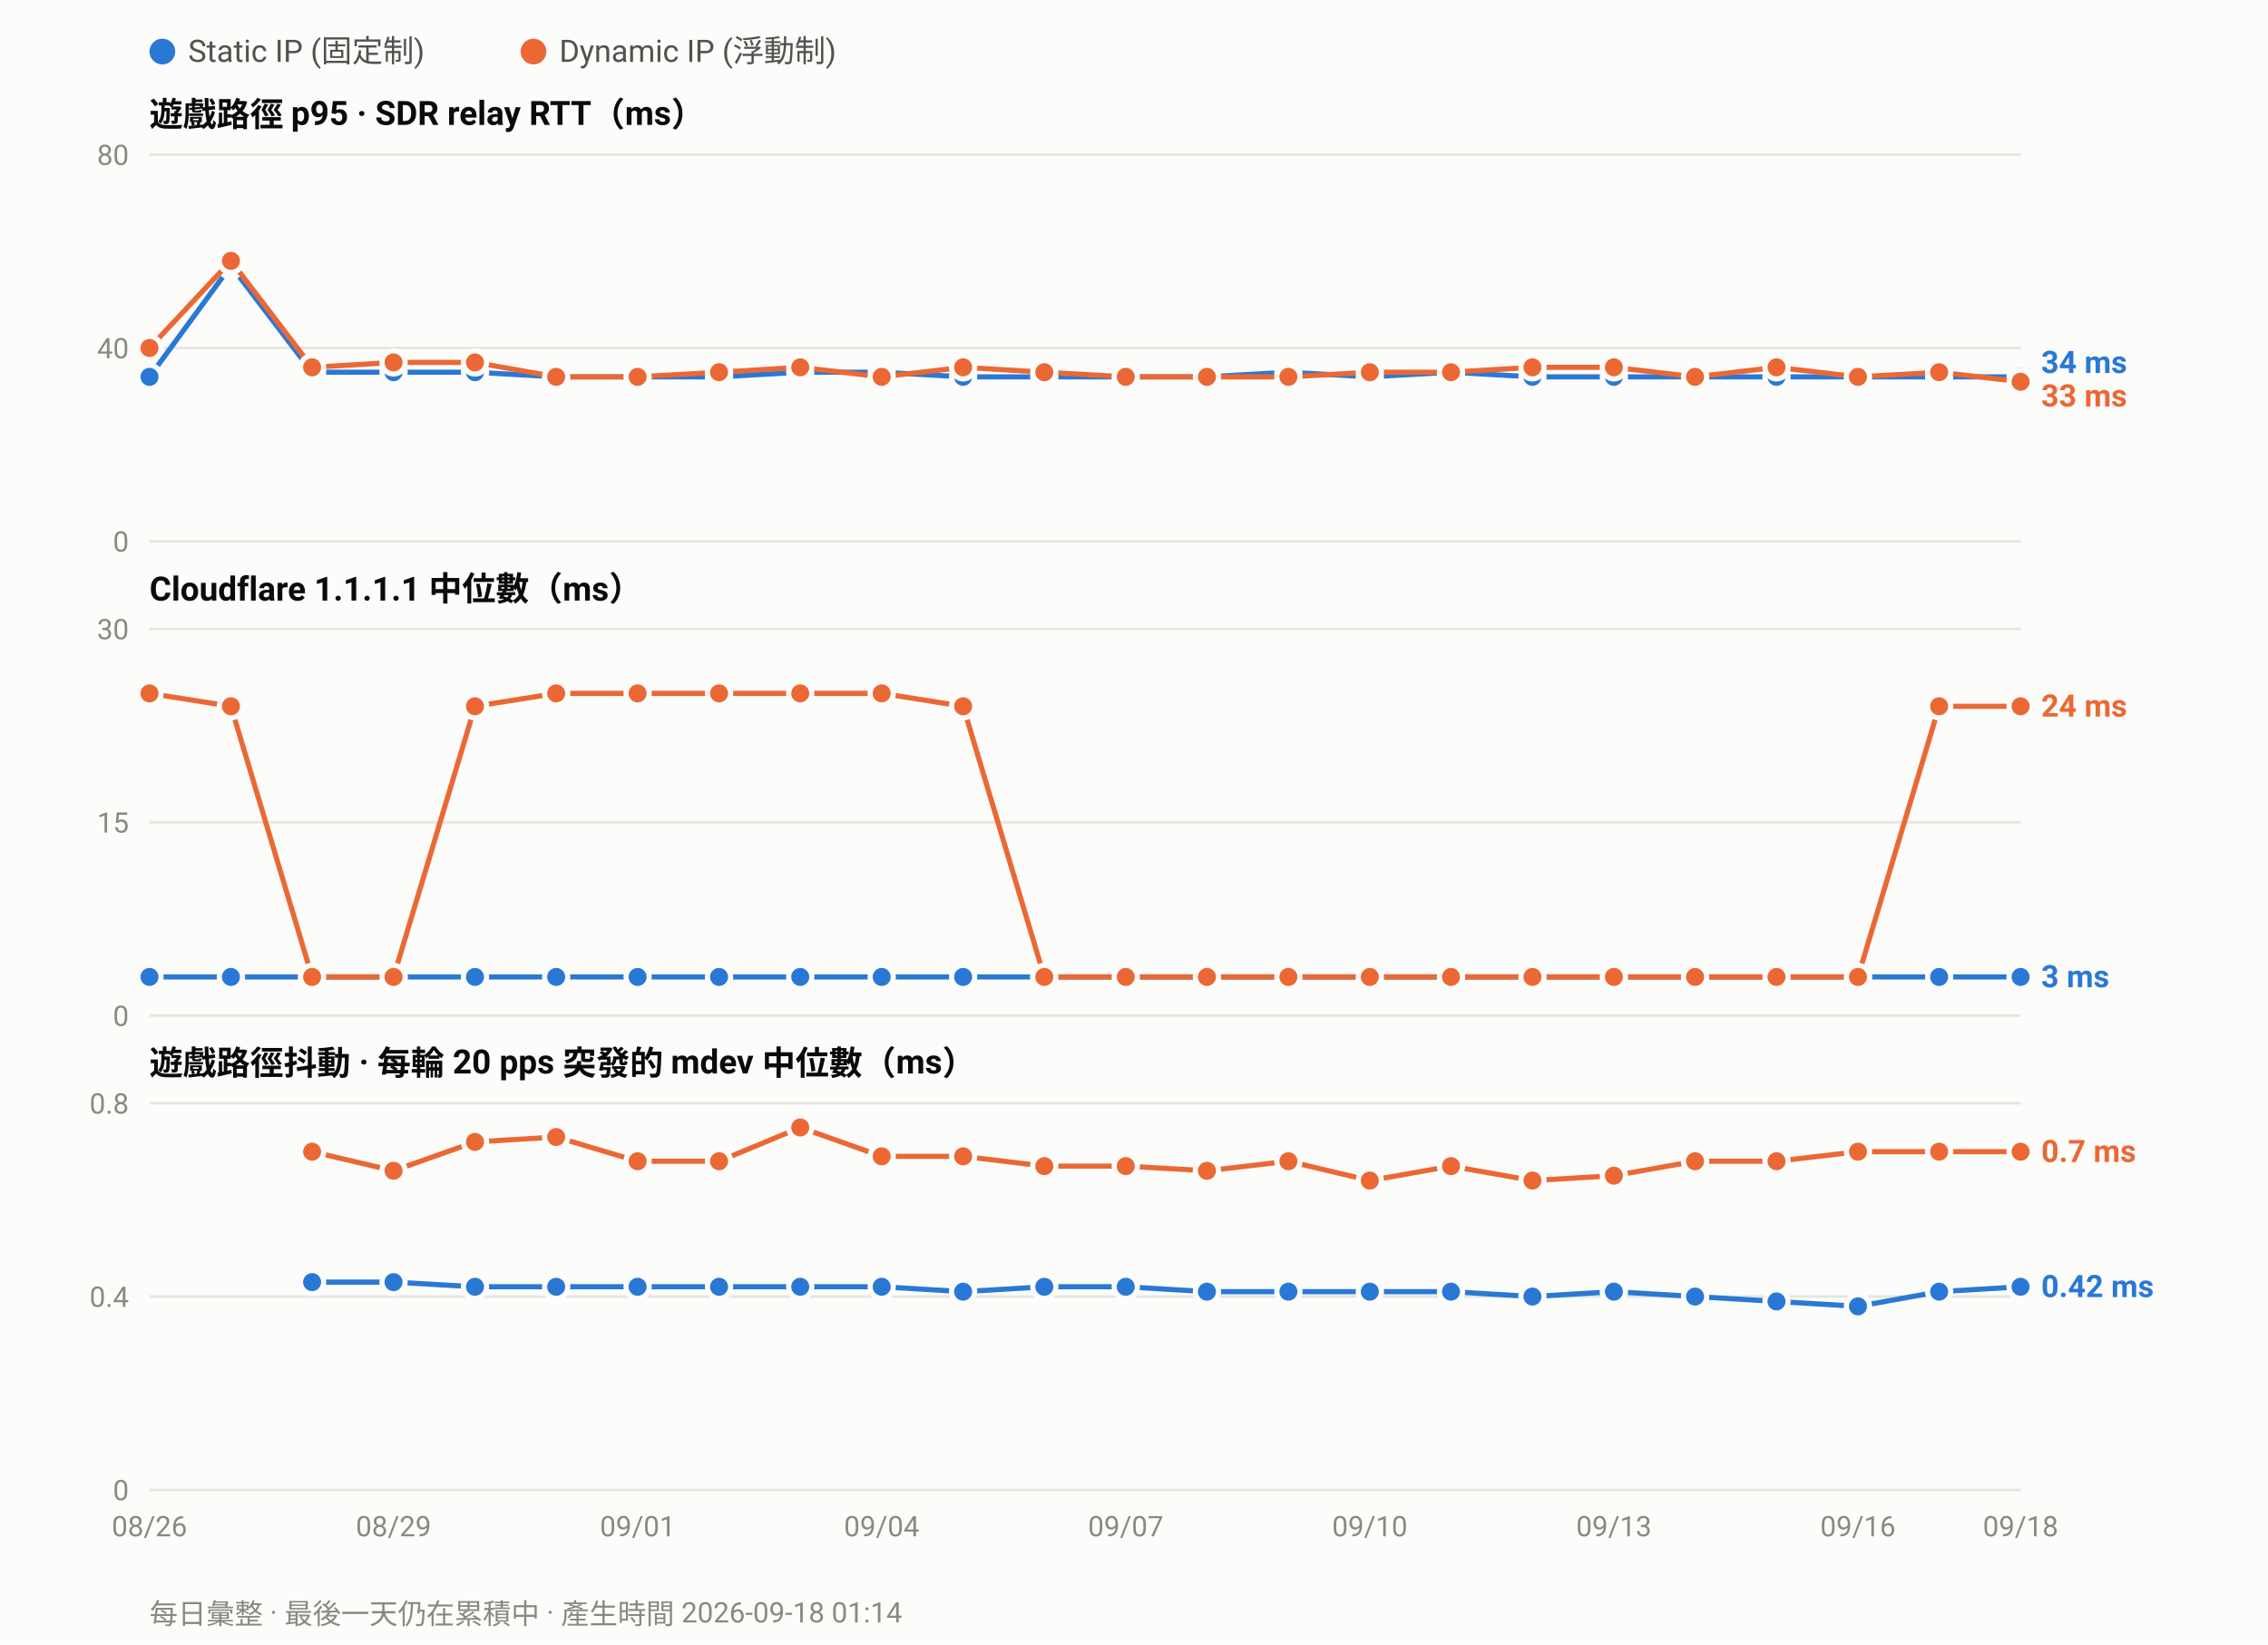
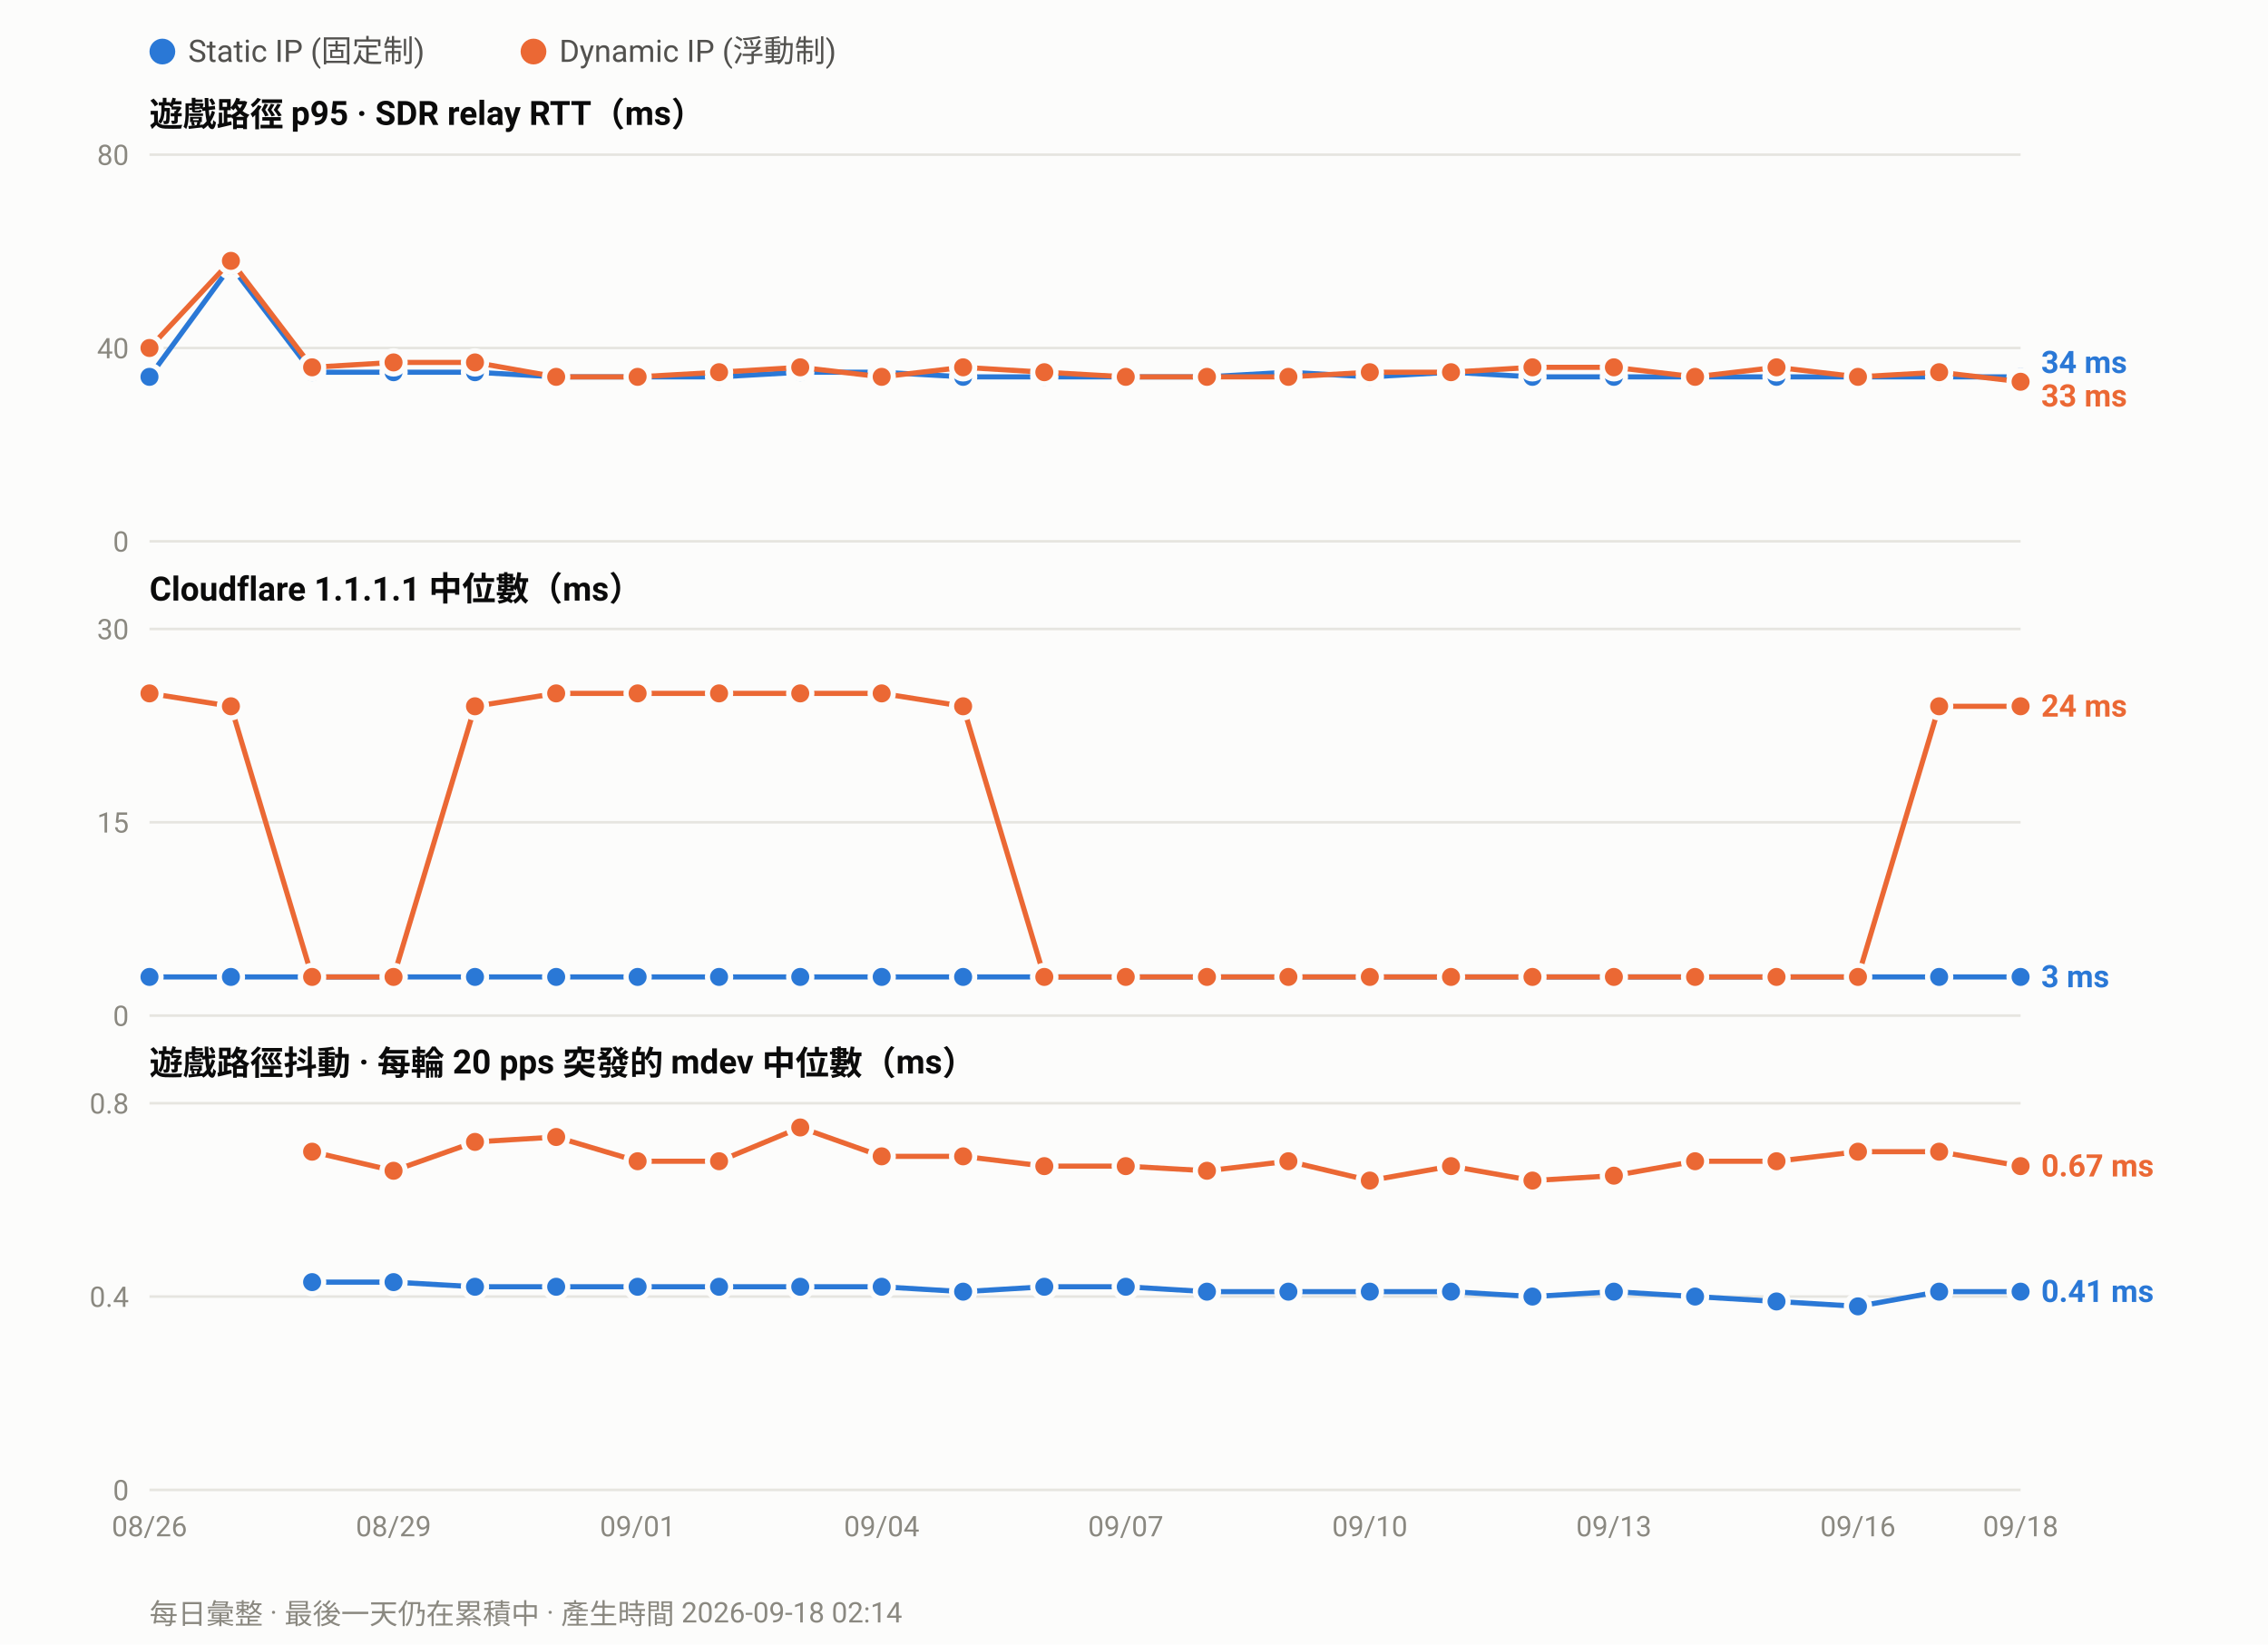
<svg xmlns="http://www.w3.org/2000/svg" width="880" height="638" viewBox="0 0 880 638" font-family="ui-sans-serif,-apple-system,Segoe UI,Roboto,Helvetica,Arial,sans-serif">
  <rect width="880" height="638" fill="#fcfcfb" />
  <circle cx="63.0" cy="20" r="5" fill="#2a78d6" />
  <text x="73.0" y="24" font-size="12" fill="#52514e">Static IP (固定制)</text>
  <circle cx="207.0" cy="20" r="5" fill="#eb6834" />
  <text x="217.0" y="24" font-size="12" fill="#52514e">Dynamic IP (浮動制)</text>
  <text x="58" y="49.0" font-size="13" font-weight="600" fill="#0b0b0b">遊戲路徑 p95 · SDR relay RTT（ms）</text>
  <line x1="58" y1="210.0" x2="784.0" y2="210.0" stroke="#e6e5e0" stroke-width="1" />
  <text x="50" y="214.0" font-size="11" text-anchor="end" fill="#8a8880">0</text>
  <line x1="58" y1="135.0" x2="784.0" y2="135.0" stroke="#e6e5e0" stroke-width="1" />
  <text x="50" y="139.0" font-size="11" text-anchor="end" fill="#8a8880">40</text>
  <line x1="58" y1="60.0" x2="784.0" y2="60.0" stroke="#e6e5e0" stroke-width="1" />
  <text x="50" y="64.0" font-size="11" text-anchor="end" fill="#8a8880">80</text>
  <polyline fill="none" stroke="#2a78d6" stroke-width="2" stroke-linejoin="round" points="58.0,146.2 89.6,103.1 121.1,144.4 152.7,144.4 184.3,144.4 215.8,146.2 247.4,146.2 279.0,146.2 310.5,144.4 342.1,144.4 373.7,146.2 405.2,146.2 436.8,146.2 468.3,146.2 499.9,144.4 531.5,146.2 563.0,144.4 594.6,146.2 626.2,146.2 657.7,146.2 689.3,146.2 720.9,146.2 752.4,146.2 784.0,146.2" />
  <circle cx="58.0" cy="146.2" r="4.5" fill="#2a78d6" stroke="#fcfcfb" stroke-width="2" />
  <circle cx="89.6" cy="103.1" r="4.5" fill="#2a78d6" stroke="#fcfcfb" stroke-width="2" />
  <circle cx="121.1" cy="144.4" r="4.5" fill="#2a78d6" stroke="#fcfcfb" stroke-width="2" />
  <circle cx="152.7" cy="144.4" r="4.5" fill="#2a78d6" stroke="#fcfcfb" stroke-width="2" />
  <circle cx="184.3" cy="144.4" r="4.5" fill="#2a78d6" stroke="#fcfcfb" stroke-width="2" />
  <circle cx="215.8" cy="146.2" r="4.5" fill="#2a78d6" stroke="#fcfcfb" stroke-width="2" />
  <circle cx="247.4" cy="146.2" r="4.5" fill="#2a78d6" stroke="#fcfcfb" stroke-width="2" />
  <circle cx="279.0" cy="146.2" r="4.5" fill="#2a78d6" stroke="#fcfcfb" stroke-width="2" />
  <circle cx="310.5" cy="144.4" r="4.5" fill="#2a78d6" stroke="#fcfcfb" stroke-width="2" />
  <circle cx="342.1" cy="144.4" r="4.5" fill="#2a78d6" stroke="#fcfcfb" stroke-width="2" />
  <circle cx="373.7" cy="146.2" r="4.5" fill="#2a78d6" stroke="#fcfcfb" stroke-width="2" />
  <circle cx="405.2" cy="146.2" r="4.5" fill="#2a78d6" stroke="#fcfcfb" stroke-width="2" />
  <circle cx="436.8" cy="146.2" r="4.5" fill="#2a78d6" stroke="#fcfcfb" stroke-width="2" />
  <circle cx="468.3" cy="146.2" r="4.5" fill="#2a78d6" stroke="#fcfcfb" stroke-width="2" />
  <circle cx="499.9" cy="144.4" r="4.5" fill="#2a78d6" stroke="#fcfcfb" stroke-width="2" />
  <circle cx="531.5" cy="146.2" r="4.5" fill="#2a78d6" stroke="#fcfcfb" stroke-width="2" />
  <circle cx="563.0" cy="144.4" r="4.5" fill="#2a78d6" stroke="#fcfcfb" stroke-width="2" />
  <circle cx="594.6" cy="146.2" r="4.5" fill="#2a78d6" stroke="#fcfcfb" stroke-width="2" />
  <circle cx="626.2" cy="146.2" r="4.5" fill="#2a78d6" stroke="#fcfcfb" stroke-width="2" />
  <circle cx="657.7" cy="146.2" r="4.5" fill="#2a78d6" stroke="#fcfcfb" stroke-width="2" />
  <circle cx="689.3" cy="146.2" r="4.5" fill="#2a78d6" stroke="#fcfcfb" stroke-width="2" />
  <circle cx="720.9" cy="146.2" r="4.5" fill="#2a78d6" stroke="#fcfcfb" stroke-width="2" />
  <circle cx="752.4" cy="146.2" r="4.5" fill="#2a78d6" stroke="#fcfcfb" stroke-width="2" />
  <circle cx="784.0" cy="146.2" r="4.5" fill="#2a78d6" stroke="#fcfcfb" stroke-width="2" />
  <polyline fill="none" stroke="#eb6834" stroke-width="2" stroke-linejoin="round" points="58.0,135.0 89.6,101.2 121.1,142.5 152.7,140.6 184.3,140.6 215.8,146.2 247.4,146.2 279.0,144.4 310.5,142.5 342.1,146.2 373.7,142.5 405.2,144.4 436.8,146.2 468.3,146.2 499.9,146.2 531.5,144.4 563.0,144.4 594.6,142.5 626.2,142.5 657.7,146.2 689.3,142.5 720.9,146.2 752.4,144.4 784.0,148.1" />
  <circle cx="58.0" cy="135.0" r="4.5" fill="#eb6834" stroke="#fcfcfb" stroke-width="2" />
  <circle cx="89.6" cy="101.2" r="4.5" fill="#eb6834" stroke="#fcfcfb" stroke-width="2" />
  <circle cx="121.1" cy="142.5" r="4.5" fill="#eb6834" stroke="#fcfcfb" stroke-width="2" />
  <circle cx="152.7" cy="140.6" r="4.5" fill="#eb6834" stroke="#fcfcfb" stroke-width="2" />
  <circle cx="184.3" cy="140.6" r="4.5" fill="#eb6834" stroke="#fcfcfb" stroke-width="2" />
  <circle cx="215.8" cy="146.2" r="4.5" fill="#eb6834" stroke="#fcfcfb" stroke-width="2" />
  <circle cx="247.4" cy="146.2" r="4.5" fill="#eb6834" stroke="#fcfcfb" stroke-width="2" />
  <circle cx="279.0" cy="144.4" r="4.5" fill="#eb6834" stroke="#fcfcfb" stroke-width="2" />
  <circle cx="310.5" cy="142.5" r="4.5" fill="#eb6834" stroke="#fcfcfb" stroke-width="2" />
  <circle cx="342.1" cy="146.2" r="4.5" fill="#eb6834" stroke="#fcfcfb" stroke-width="2" />
  <circle cx="373.7" cy="142.5" r="4.5" fill="#eb6834" stroke="#fcfcfb" stroke-width="2" />
  <circle cx="405.2" cy="144.4" r="4.5" fill="#eb6834" stroke="#fcfcfb" stroke-width="2" />
  <circle cx="436.8" cy="146.2" r="4.5" fill="#eb6834" stroke="#fcfcfb" stroke-width="2" />
  <circle cx="468.3" cy="146.2" r="4.5" fill="#eb6834" stroke="#fcfcfb" stroke-width="2" />
  <circle cx="499.9" cy="146.2" r="4.5" fill="#eb6834" stroke="#fcfcfb" stroke-width="2" />
  <circle cx="531.5" cy="144.4" r="4.5" fill="#eb6834" stroke="#fcfcfb" stroke-width="2" />
  <circle cx="563.0" cy="144.4" r="4.5" fill="#eb6834" stroke="#fcfcfb" stroke-width="2" />
  <circle cx="594.6" cy="142.5" r="4.5" fill="#eb6834" stroke="#fcfcfb" stroke-width="2" />
  <circle cx="626.2" cy="142.5" r="4.5" fill="#eb6834" stroke="#fcfcfb" stroke-width="2" />
  <circle cx="657.7" cy="146.2" r="4.5" fill="#eb6834" stroke="#fcfcfb" stroke-width="2" />
  <circle cx="689.3" cy="142.5" r="4.5" fill="#eb6834" stroke="#fcfcfb" stroke-width="2" />
  <circle cx="720.9" cy="146.2" r="4.5" fill="#eb6834" stroke="#fcfcfb" stroke-width="2" />
  <circle cx="752.4" cy="144.4" r="4.5" fill="#eb6834" stroke="#fcfcfb" stroke-width="2" />
  <circle cx="784.0" cy="148.1" r="4.5" fill="#eb6834" stroke="#fcfcfb" stroke-width="2" />
  <text x="792.0" y="144.7" font-size="12" font-weight="600" fill="#2a78d6">34 ms</text>
  <text x="792.0" y="157.7" font-size="12" font-weight="600" fill="#eb6834">33 ms</text>
  <text x="58" y="233.0" font-size="13" font-weight="600" fill="#0b0b0b">Cloudflare 1.1.1.1 中位數（ms）</text>
  <line x1="58" y1="394.0" x2="784.0" y2="394.0" stroke="#e6e5e0" stroke-width="1" />
  <text x="50" y="398.0" font-size="11" text-anchor="end" fill="#8a8880">0</text>
  <line x1="58" y1="319.0" x2="784.0" y2="319.0" stroke="#e6e5e0" stroke-width="1" />
  <text x="50" y="323.0" font-size="11" text-anchor="end" fill="#8a8880">15</text>
  <line x1="58" y1="244.0" x2="784.0" y2="244.0" stroke="#e6e5e0" stroke-width="1" />
  <text x="50" y="248.0" font-size="11" text-anchor="end" fill="#8a8880">30</text>
  <polyline fill="none" stroke="#2a78d6" stroke-width="2" stroke-linejoin="round" points="58.0,379.0 89.6,379.0 121.1,379.0 152.7,379.0 184.3,379.0 215.8,379.0 247.4,379.0 279.0,379.0 310.5,379.0 342.1,379.0 373.7,379.0 405.2,379.0 436.8,379.0 468.3,379.0 499.9,379.0 531.5,379.0 563.0,379.0 594.6,379.0 626.2,379.0 657.7,379.0 689.3,379.0 720.9,379.0 752.4,379.0 784.0,379.0" />
  <circle cx="58.0" cy="379.0" r="4.5" fill="#2a78d6" stroke="#fcfcfb" stroke-width="2" />
  <circle cx="89.6" cy="379.0" r="4.5" fill="#2a78d6" stroke="#fcfcfb" stroke-width="2" />
  <circle cx="121.1" cy="379.0" r="4.5" fill="#2a78d6" stroke="#fcfcfb" stroke-width="2" />
  <circle cx="152.7" cy="379.0" r="4.5" fill="#2a78d6" stroke="#fcfcfb" stroke-width="2" />
  <circle cx="184.3" cy="379.0" r="4.5" fill="#2a78d6" stroke="#fcfcfb" stroke-width="2" />
  <circle cx="215.8" cy="379.0" r="4.5" fill="#2a78d6" stroke="#fcfcfb" stroke-width="2" />
  <circle cx="247.4" cy="379.0" r="4.5" fill="#2a78d6" stroke="#fcfcfb" stroke-width="2" />
  <circle cx="279.0" cy="379.0" r="4.5" fill="#2a78d6" stroke="#fcfcfb" stroke-width="2" />
  <circle cx="310.5" cy="379.0" r="4.5" fill="#2a78d6" stroke="#fcfcfb" stroke-width="2" />
  <circle cx="342.1" cy="379.0" r="4.5" fill="#2a78d6" stroke="#fcfcfb" stroke-width="2" />
  <circle cx="373.7" cy="379.0" r="4.5" fill="#2a78d6" stroke="#fcfcfb" stroke-width="2" />
  <circle cx="405.2" cy="379.0" r="4.5" fill="#2a78d6" stroke="#fcfcfb" stroke-width="2" />
  <circle cx="436.8" cy="379.0" r="4.5" fill="#2a78d6" stroke="#fcfcfb" stroke-width="2" />
  <circle cx="468.3" cy="379.0" r="4.5" fill="#2a78d6" stroke="#fcfcfb" stroke-width="2" />
  <circle cx="499.9" cy="379.0" r="4.5" fill="#2a78d6" stroke="#fcfcfb" stroke-width="2" />
  <circle cx="531.5" cy="379.0" r="4.5" fill="#2a78d6" stroke="#fcfcfb" stroke-width="2" />
  <circle cx="563.0" cy="379.0" r="4.5" fill="#2a78d6" stroke="#fcfcfb" stroke-width="2" />
  <circle cx="594.6" cy="379.0" r="4.5" fill="#2a78d6" stroke="#fcfcfb" stroke-width="2" />
  <circle cx="626.2" cy="379.0" r="4.5" fill="#2a78d6" stroke="#fcfcfb" stroke-width="2" />
  <circle cx="657.7" cy="379.0" r="4.5" fill="#2a78d6" stroke="#fcfcfb" stroke-width="2" />
  <circle cx="689.3" cy="379.0" r="4.5" fill="#2a78d6" stroke="#fcfcfb" stroke-width="2" />
  <circle cx="720.9" cy="379.0" r="4.5" fill="#2a78d6" stroke="#fcfcfb" stroke-width="2" />
  <circle cx="752.4" cy="379.0" r="4.5" fill="#2a78d6" stroke="#fcfcfb" stroke-width="2" />
  <circle cx="784.0" cy="379.0" r="4.5" fill="#2a78d6" stroke="#fcfcfb" stroke-width="2" />
  <polyline fill="none" stroke="#eb6834" stroke-width="2" stroke-linejoin="round" points="58.0,269.0 89.6,274.0 121.1,379.0 152.7,379.0 184.3,274.0 215.8,269.0 247.4,269.0 279.0,269.0 310.5,269.0 342.1,269.0 373.7,274.0 405.2,379.0 436.8,379.0 468.3,379.0 499.9,379.0 531.5,379.0 563.0,379.0 594.6,379.0 626.2,379.0 657.7,379.0 689.3,379.0 720.9,379.0 752.4,274.0 784.0,274.0" />
  <circle cx="58.0" cy="269.0" r="4.5" fill="#eb6834" stroke="#fcfcfb" stroke-width="2" />
  <circle cx="89.6" cy="274.0" r="4.5" fill="#eb6834" stroke="#fcfcfb" stroke-width="2" />
  <circle cx="121.1" cy="379.0" r="4.5" fill="#eb6834" stroke="#fcfcfb" stroke-width="2" />
  <circle cx="152.7" cy="379.0" r="4.5" fill="#eb6834" stroke="#fcfcfb" stroke-width="2" />
  <circle cx="184.3" cy="274.0" r="4.5" fill="#eb6834" stroke="#fcfcfb" stroke-width="2" />
  <circle cx="215.8" cy="269.0" r="4.5" fill="#eb6834" stroke="#fcfcfb" stroke-width="2" />
  <circle cx="247.4" cy="269.0" r="4.5" fill="#eb6834" stroke="#fcfcfb" stroke-width="2" />
  <circle cx="279.0" cy="269.0" r="4.5" fill="#eb6834" stroke="#fcfcfb" stroke-width="2" />
  <circle cx="310.5" cy="269.0" r="4.5" fill="#eb6834" stroke="#fcfcfb" stroke-width="2" />
  <circle cx="342.1" cy="269.0" r="4.5" fill="#eb6834" stroke="#fcfcfb" stroke-width="2" />
  <circle cx="373.7" cy="274.0" r="4.5" fill="#eb6834" stroke="#fcfcfb" stroke-width="2" />
  <circle cx="405.2" cy="379.0" r="4.5" fill="#eb6834" stroke="#fcfcfb" stroke-width="2" />
  <circle cx="436.8" cy="379.0" r="4.5" fill="#eb6834" stroke="#fcfcfb" stroke-width="2" />
  <circle cx="468.3" cy="379.0" r="4.5" fill="#eb6834" stroke="#fcfcfb" stroke-width="2" />
  <circle cx="499.9" cy="379.0" r="4.5" fill="#eb6834" stroke="#fcfcfb" stroke-width="2" />
  <circle cx="531.5" cy="379.0" r="4.5" fill="#eb6834" stroke="#fcfcfb" stroke-width="2" />
  <circle cx="563.0" cy="379.0" r="4.5" fill="#eb6834" stroke="#fcfcfb" stroke-width="2" />
  <circle cx="594.6" cy="379.0" r="4.5" fill="#eb6834" stroke="#fcfcfb" stroke-width="2" />
  <circle cx="626.2" cy="379.0" r="4.5" fill="#eb6834" stroke="#fcfcfb" stroke-width="2" />
  <circle cx="657.7" cy="379.0" r="4.5" fill="#eb6834" stroke="#fcfcfb" stroke-width="2" />
  <circle cx="689.3" cy="379.0" r="4.5" fill="#eb6834" stroke="#fcfcfb" stroke-width="2" />
  <circle cx="720.9" cy="379.0" r="4.5" fill="#eb6834" stroke="#fcfcfb" stroke-width="2" />
  <circle cx="752.4" cy="274.0" r="4.5" fill="#eb6834" stroke="#fcfcfb" stroke-width="2" />
  <circle cx="784.0" cy="274.0" r="4.5" fill="#eb6834" stroke="#fcfcfb" stroke-width="2" />
  <text x="792.0" y="278.0" font-size="12" font-weight="600" fill="#eb6834">24 ms</text>
  <text x="792.0" y="383.0" font-size="12" font-weight="600" fill="#2a78d6">3 ms</text>
  <text x="58" y="417.0" font-size="13" font-weight="600" fill="#0b0b0b">遊戲路徑抖動 · 每輪 20 pps 突發的 mdev 中位數（ms）</text>
  <line x1="58" y1="578.0" x2="784.0" y2="578.0" stroke="#e6e5e0" stroke-width="1" />
  <text x="50" y="582.0" font-size="11" text-anchor="end" fill="#8a8880">0</text>
  <line x1="58" y1="503.0" x2="784.0" y2="503.0" stroke="#e6e5e0" stroke-width="1" />
  <text x="50" y="507.0" font-size="11" text-anchor="end" fill="#8a8880">0.4</text>
  <line x1="58" y1="428.0" x2="784.0" y2="428.0" stroke="#e6e5e0" stroke-width="1" />
  <text x="50" y="432.0" font-size="11" text-anchor="end" fill="#8a8880">0.8</text>
-   <polyline fill="none" stroke="#2a78d6" stroke-width="2" stroke-linejoin="round" points="121.1,497.4 152.7,497.4 184.3,499.2 215.8,499.2 247.4,499.2 279.0,499.2 310.5,499.2 342.1,499.2 373.7,501.1 405.2,499.2 436.8,499.2 468.3,501.1 499.9,501.1 531.5,501.1 563.0,501.1 594.6,503.0 626.2,501.1 657.7,503.0 689.3,504.9 720.9,506.8 752.4,501.1 784.0,499.2" />
+   <polyline fill="none" stroke="#2a78d6" stroke-width="2" stroke-linejoin="round" points="121.1,497.4 152.7,497.4 184.3,499.2 215.8,499.2 247.4,499.2 279.0,499.2 310.5,499.2 342.1,499.2 373.7,501.1 405.2,499.2 436.8,499.2 468.3,501.1 499.9,501.1 531.5,501.1 563.0,501.1 594.6,503.0 626.2,501.1 657.7,503.0 689.3,504.9 720.9,506.8 752.4,501.1 784.0,501.1" />
  <circle cx="121.1" cy="497.4" r="4.5" fill="#2a78d6" stroke="#fcfcfb" stroke-width="2" />
  <circle cx="152.7" cy="497.4" r="4.5" fill="#2a78d6" stroke="#fcfcfb" stroke-width="2" />
  <circle cx="184.3" cy="499.2" r="4.5" fill="#2a78d6" stroke="#fcfcfb" stroke-width="2" />
  <circle cx="215.8" cy="499.2" r="4.5" fill="#2a78d6" stroke="#fcfcfb" stroke-width="2" />
  <circle cx="247.4" cy="499.2" r="4.5" fill="#2a78d6" stroke="#fcfcfb" stroke-width="2" />
  <circle cx="279.0" cy="499.2" r="4.5" fill="#2a78d6" stroke="#fcfcfb" stroke-width="2" />
  <circle cx="310.5" cy="499.2" r="4.5" fill="#2a78d6" stroke="#fcfcfb" stroke-width="2" />
  <circle cx="342.1" cy="499.2" r="4.5" fill="#2a78d6" stroke="#fcfcfb" stroke-width="2" />
  <circle cx="373.7" cy="501.1" r="4.5" fill="#2a78d6" stroke="#fcfcfb" stroke-width="2" />
  <circle cx="405.2" cy="499.2" r="4.5" fill="#2a78d6" stroke="#fcfcfb" stroke-width="2" />
  <circle cx="436.8" cy="499.2" r="4.5" fill="#2a78d6" stroke="#fcfcfb" stroke-width="2" />
  <circle cx="468.3" cy="501.1" r="4.5" fill="#2a78d6" stroke="#fcfcfb" stroke-width="2" />
  <circle cx="499.9" cy="501.1" r="4.5" fill="#2a78d6" stroke="#fcfcfb" stroke-width="2" />
  <circle cx="531.5" cy="501.1" r="4.5" fill="#2a78d6" stroke="#fcfcfb" stroke-width="2" />
  <circle cx="563.0" cy="501.1" r="4.5" fill="#2a78d6" stroke="#fcfcfb" stroke-width="2" />
  <circle cx="594.6" cy="503.0" r="4.5" fill="#2a78d6" stroke="#fcfcfb" stroke-width="2" />
  <circle cx="626.2" cy="501.1" r="4.5" fill="#2a78d6" stroke="#fcfcfb" stroke-width="2" />
  <circle cx="657.7" cy="503.0" r="4.5" fill="#2a78d6" stroke="#fcfcfb" stroke-width="2" />
  <circle cx="689.3" cy="504.9" r="4.5" fill="#2a78d6" stroke="#fcfcfb" stroke-width="2" />
  <circle cx="720.9" cy="506.8" r="4.5" fill="#2a78d6" stroke="#fcfcfb" stroke-width="2" />
  <circle cx="752.4" cy="501.1" r="4.5" fill="#2a78d6" stroke="#fcfcfb" stroke-width="2" />
-   <circle cx="784.0" cy="499.2" r="4.5" fill="#2a78d6" stroke="#fcfcfb" stroke-width="2" />
-   <polyline fill="none" stroke="#eb6834" stroke-width="2" stroke-linejoin="round" points="121.1,446.8 152.7,454.2 184.3,443.0 215.8,441.1 247.4,450.5 279.0,450.5 310.5,437.4 342.1,448.6 373.7,448.6 405.2,452.4 436.8,452.4 468.3,454.2 499.9,450.5 531.5,458.0 563.0,452.4 594.6,458.0 626.2,456.1 657.7,450.5 689.3,450.5 720.9,446.8 752.4,446.8 784.0,446.8" />
+   <circle cx="784.0" cy="501.1" r="4.5" fill="#2a78d6" stroke="#fcfcfb" stroke-width="2" />
+   <polyline fill="none" stroke="#eb6834" stroke-width="2" stroke-linejoin="round" points="121.1,446.8 152.7,454.2 184.3,443.0 215.8,441.1 247.4,450.5 279.0,450.5 310.5,437.4 342.1,448.6 373.7,448.6 405.2,452.4 436.8,452.4 468.3,454.2 499.9,450.5 531.5,458.0 563.0,452.4 594.6,458.0 626.2,456.1 657.7,450.5 689.3,450.5 720.9,446.8 752.4,446.8 784.0,452.4" />
  <circle cx="121.1" cy="446.8" r="4.5" fill="#eb6834" stroke="#fcfcfb" stroke-width="2" />
  <circle cx="152.7" cy="454.2" r="4.5" fill="#eb6834" stroke="#fcfcfb" stroke-width="2" />
  <circle cx="184.3" cy="443.0" r="4.5" fill="#eb6834" stroke="#fcfcfb" stroke-width="2" />
  <circle cx="215.8" cy="441.1" r="4.5" fill="#eb6834" stroke="#fcfcfb" stroke-width="2" />
  <circle cx="247.4" cy="450.5" r="4.5" fill="#eb6834" stroke="#fcfcfb" stroke-width="2" />
  <circle cx="279.0" cy="450.5" r="4.5" fill="#eb6834" stroke="#fcfcfb" stroke-width="2" />
  <circle cx="310.5" cy="437.4" r="4.5" fill="#eb6834" stroke="#fcfcfb" stroke-width="2" />
  <circle cx="342.1" cy="448.6" r="4.5" fill="#eb6834" stroke="#fcfcfb" stroke-width="2" />
  <circle cx="373.7" cy="448.6" r="4.5" fill="#eb6834" stroke="#fcfcfb" stroke-width="2" />
  <circle cx="405.2" cy="452.4" r="4.5" fill="#eb6834" stroke="#fcfcfb" stroke-width="2" />
  <circle cx="436.8" cy="452.4" r="4.5" fill="#eb6834" stroke="#fcfcfb" stroke-width="2" />
  <circle cx="468.3" cy="454.2" r="4.5" fill="#eb6834" stroke="#fcfcfb" stroke-width="2" />
  <circle cx="499.9" cy="450.5" r="4.5" fill="#eb6834" stroke="#fcfcfb" stroke-width="2" />
  <circle cx="531.5" cy="458.0" r="4.5" fill="#eb6834" stroke="#fcfcfb" stroke-width="2" />
  <circle cx="563.0" cy="452.4" r="4.5" fill="#eb6834" stroke="#fcfcfb" stroke-width="2" />
  <circle cx="594.6" cy="458.0" r="4.5" fill="#eb6834" stroke="#fcfcfb" stroke-width="2" />
  <circle cx="626.2" cy="456.1" r="4.5" fill="#eb6834" stroke="#fcfcfb" stroke-width="2" />
  <circle cx="657.7" cy="450.5" r="4.5" fill="#eb6834" stroke="#fcfcfb" stroke-width="2" />
  <circle cx="689.3" cy="450.5" r="4.5" fill="#eb6834" stroke="#fcfcfb" stroke-width="2" />
  <circle cx="720.9" cy="446.8" r="4.5" fill="#eb6834" stroke="#fcfcfb" stroke-width="2" />
  <circle cx="752.4" cy="446.8" r="4.5" fill="#eb6834" stroke="#fcfcfb" stroke-width="2" />
-   <circle cx="784.0" cy="446.8" r="4.5" fill="#eb6834" stroke="#fcfcfb" stroke-width="2" />
-   <text x="792.0" y="450.8" font-size="12" font-weight="600" fill="#eb6834">0.7 ms</text>
-   <text x="792.0" y="503.2" font-size="12" font-weight="600" fill="#2a78d6">0.42 ms</text>
+   <circle cx="784.0" cy="452.4" r="4.5" fill="#eb6834" stroke="#fcfcfb" stroke-width="2" />
+   <text x="792.0" y="456.4" font-size="12" font-weight="600" fill="#eb6834">0.67 ms</text>
+   <text x="792.0" y="505.1" font-size="12" font-weight="600" fill="#2a78d6">0.41 ms</text>
  <text x="58.0" y="596.0" font-size="11" text-anchor="middle" fill="#8a8880">08/26</text>
  <text x="152.7" y="596.0" font-size="11" text-anchor="middle" fill="#8a8880">08/29</text>
  <text x="247.4" y="596.0" font-size="11" text-anchor="middle" fill="#8a8880">09/01</text>
  <text x="342.1" y="596.0" font-size="11" text-anchor="middle" fill="#8a8880">09/04</text>
  <text x="436.8" y="596.0" font-size="11" text-anchor="middle" fill="#8a8880">09/07</text>
  <text x="531.5" y="596.0" font-size="11" text-anchor="middle" fill="#8a8880">09/10</text>
  <text x="626.2" y="596.0" font-size="11" text-anchor="middle" fill="#8a8880">09/13</text>
  <text x="720.9" y="596.0" font-size="11" text-anchor="middle" fill="#8a8880">09/16</text>
  <text x="784.0" y="596.0" font-size="11" text-anchor="middle" fill="#8a8880">09/18</text>
-   <text x="58" y="630" font-size="11" fill="#8a8880">每日彙整 · 最後一天仍在累積中 · 產生時間 2026-09-18 01:14</text>
+   <text x="58" y="630" font-size="11" fill="#8a8880">每日彙整 · 最後一天仍在累積中 · 產生時間 2026-09-18 02:14</text>
</svg>
